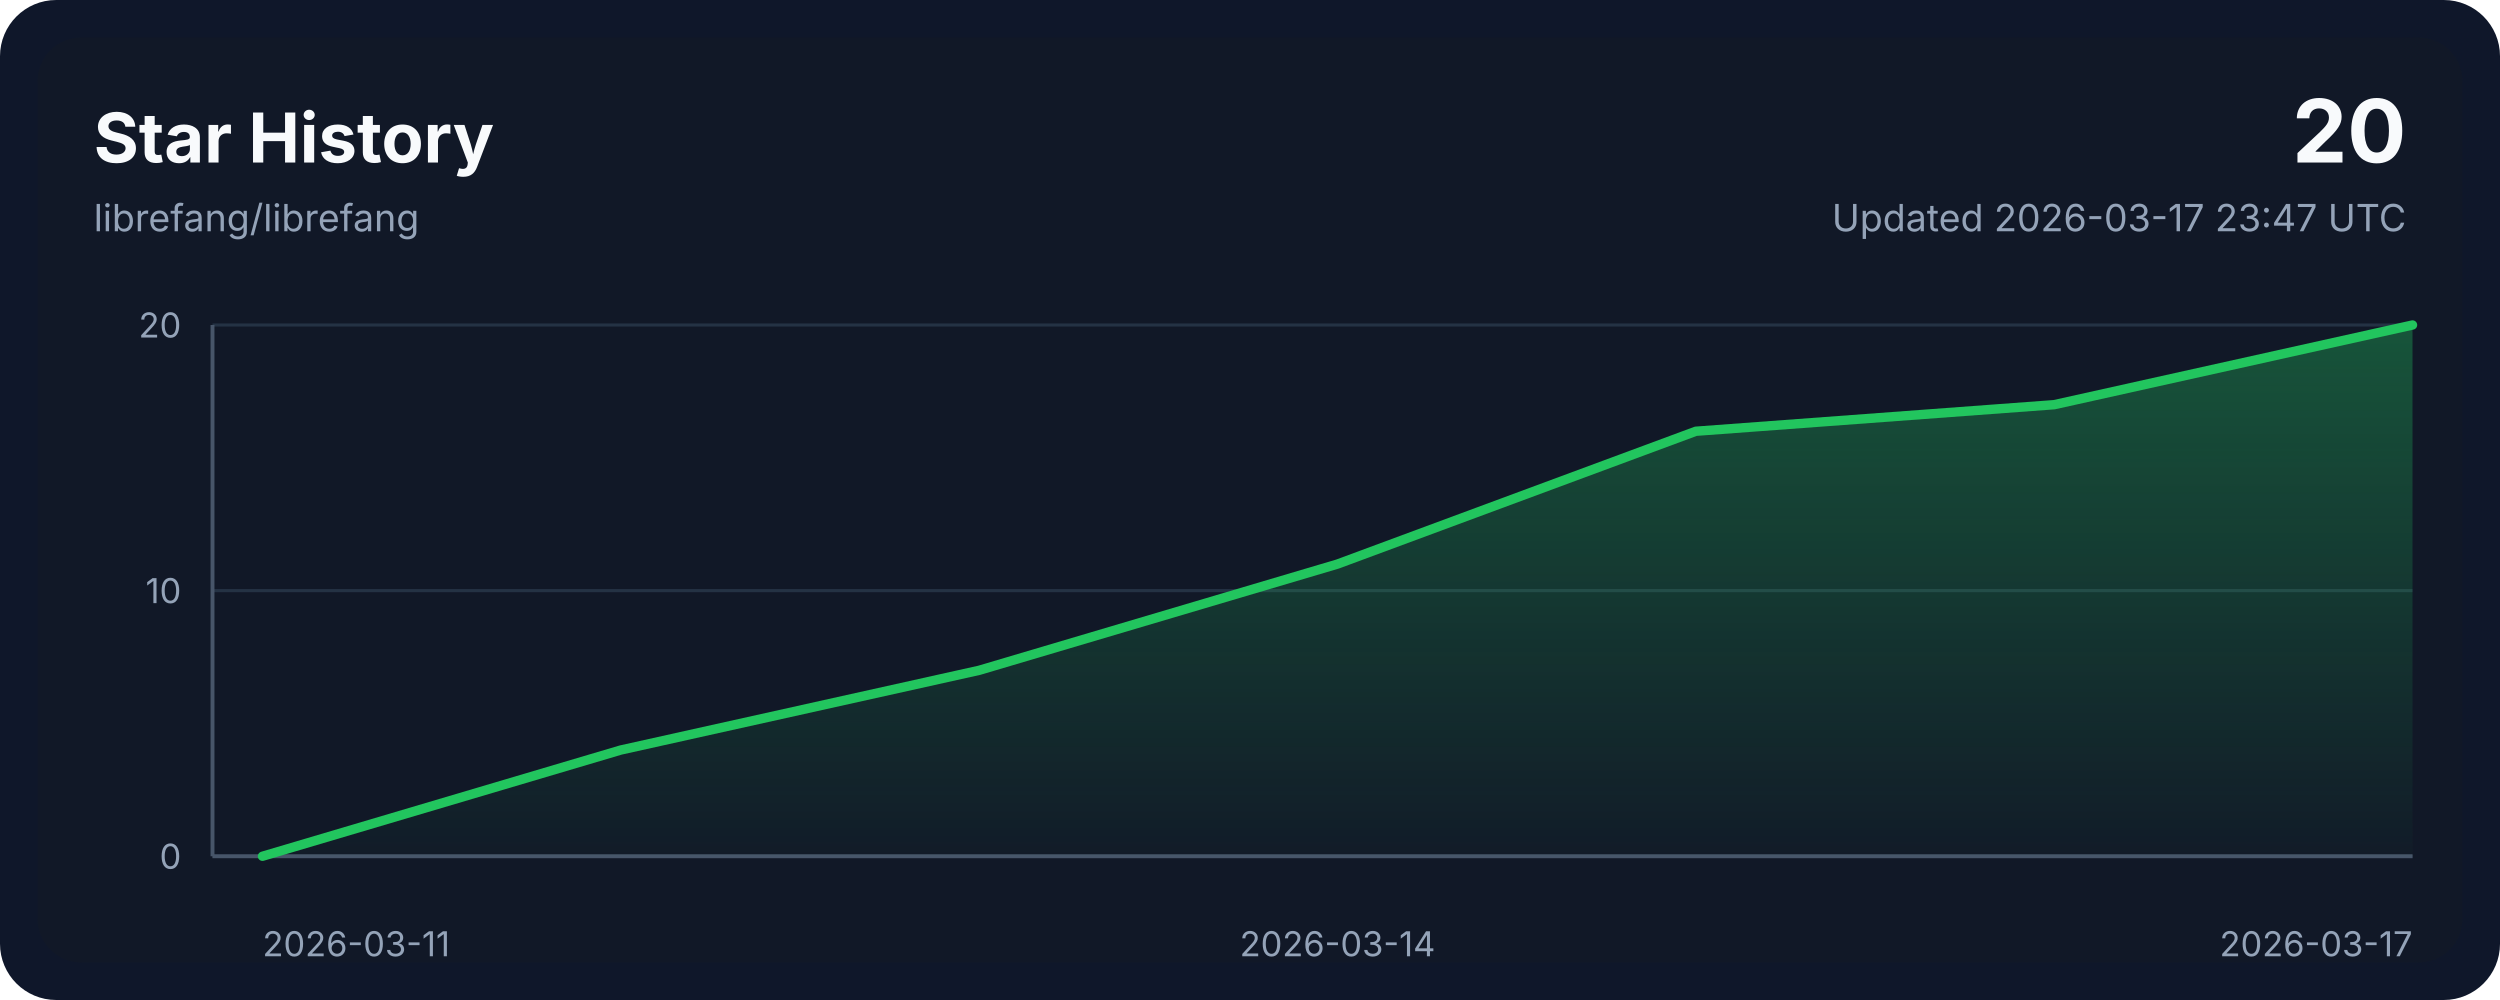
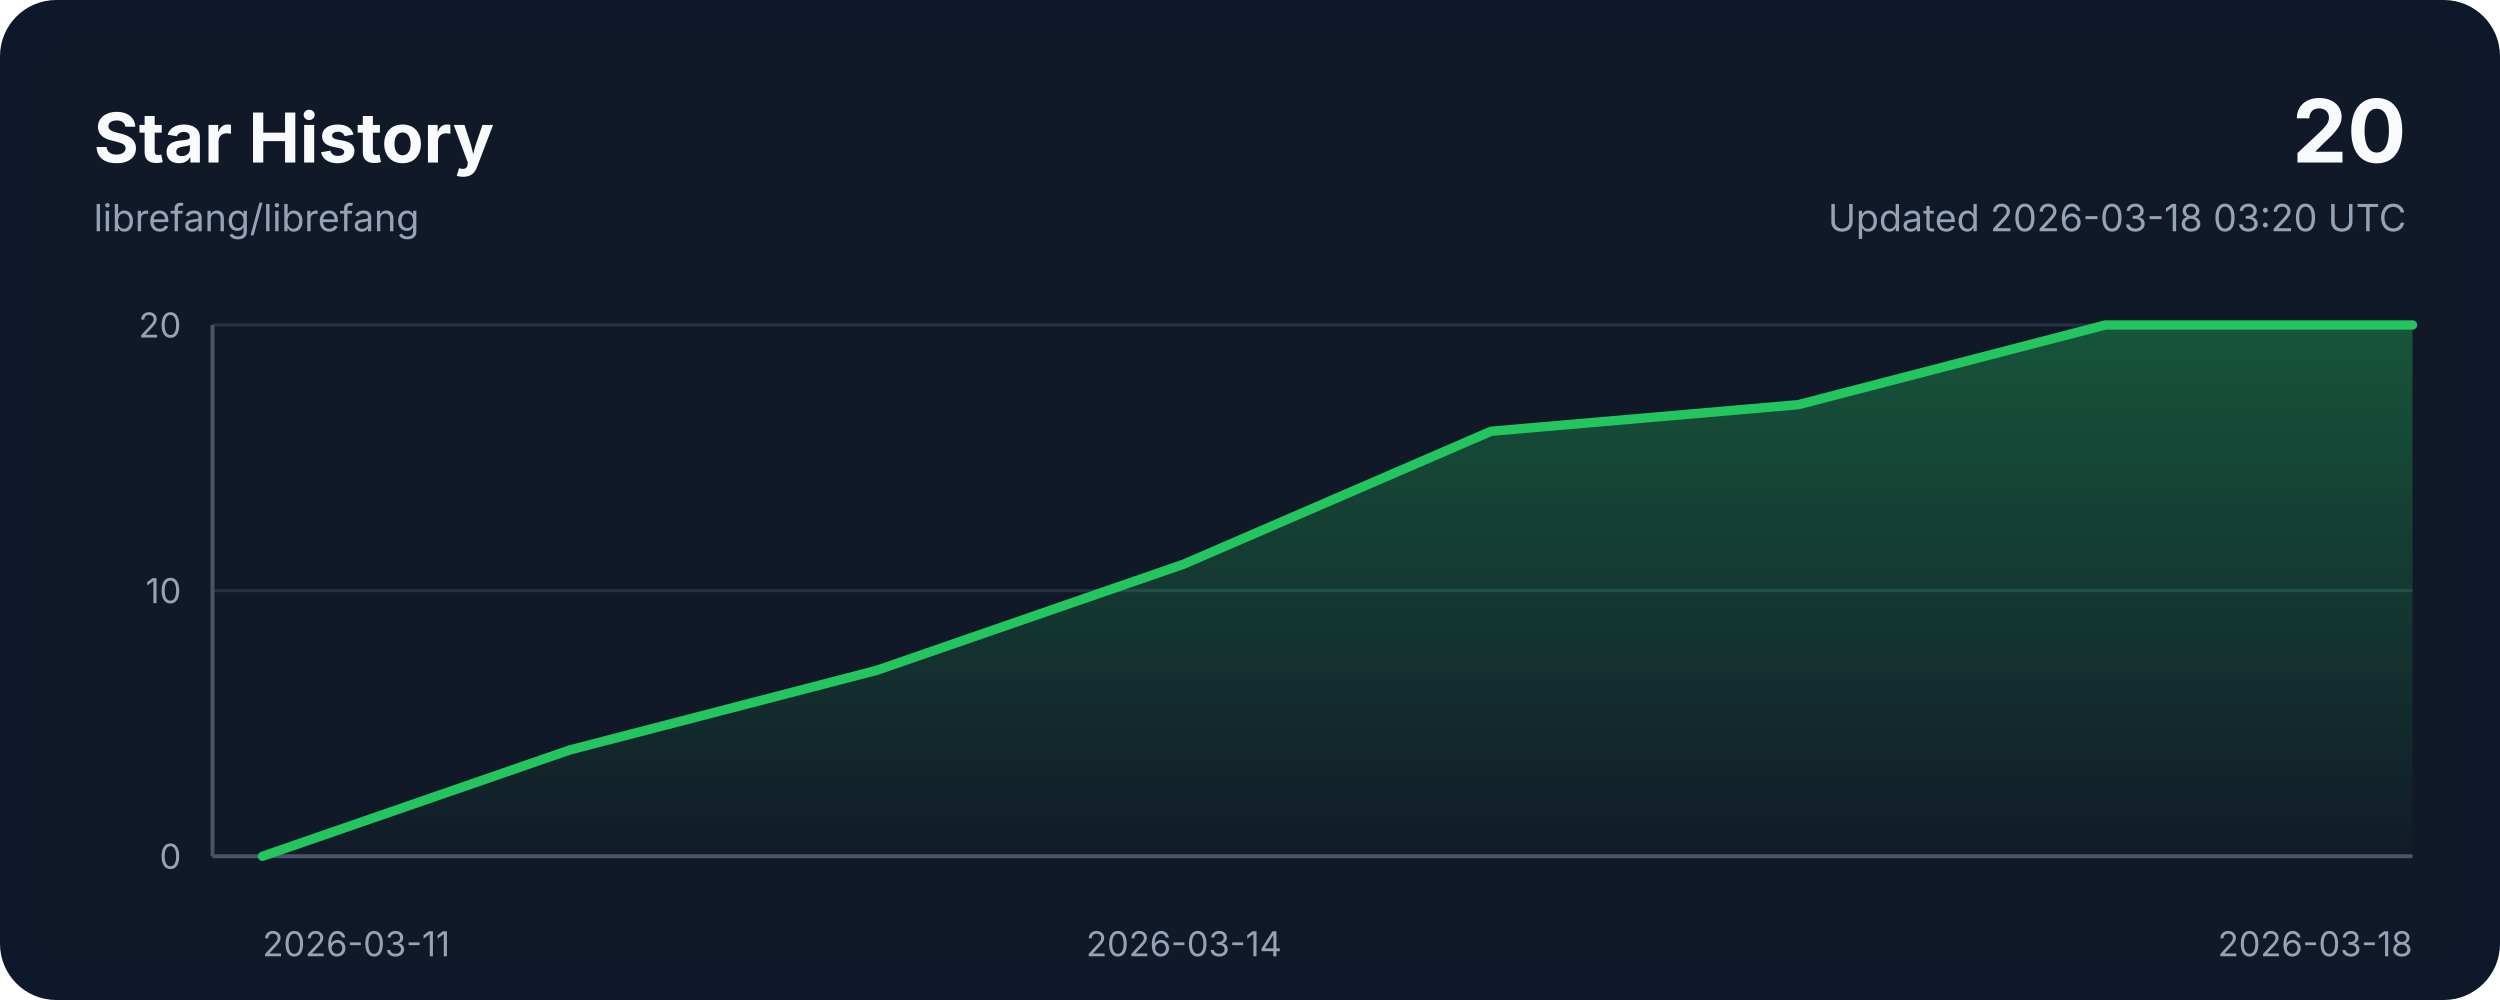
<svg xmlns="http://www.w3.org/2000/svg" width="800" height="320" viewBox="0 0 800 320" role="img" aria-labelledby="title desc">
  <style>
    .bg { fill: #0f172a; }
    .panel { fill: #111827; }
    .grid { stroke: #243244; stroke-width: 1; }
    .axis { stroke: #475569; stroke-width: 1.25; }
    .line { fill: none; stroke: #22c55e; stroke-width: 3; stroke-linecap: round; stroke-linejoin: round; }
    .area { fill: url(#areaGradient); }
    .title { font: 700 22px ui-sans-serif, system-ui, -apple-system, sans-serif; fill: #f8fafc; }
    .subtitle { font: 400 12px ui-sans-serif, system-ui, -apple-system, sans-serif; fill: #94a3b8; }
    .axis-label { font: 400 11px ui-sans-serif, system-ui, -apple-system, sans-serif; fill: #94a3b8; }
    .value { font: 700 28px ui-sans-serif, system-ui, -apple-system, sans-serif; fill: #f8fafc; }
  </style>
  <defs>
    <linearGradient id="areaGradient" x1="0" x2="0" y1="0" y2="1">
      <stop offset="0%" stop-color="#22c55e" stop-opacity="0.35" />
      <stop offset="100%" stop-color="#22c55e" stop-opacity="0.02" />
    </linearGradient>
  </defs>
  <rect width="800" height="320" rx="18" class="bg" />
  <rect x="12" y="12" width="776" height="296" rx="14" class="panel" />
  <text x="30" y="52" class="title">Star History</text>
  <text x="30" y="74" class="subtitle">librefang/librefang</text>
  <text x="770" y="52" class="value" text-anchor="end">20</text>
-   <text x="770" y="74" class="subtitle" text-anchor="end">Updated 2026-03-17 23:47 UTC</text>
+   <text x="770" y="74" class="subtitle" text-anchor="end">Updated 2026-03-18 03:20 UTC</text>
  <line x1="68" y1="274.00" x2="772" y2="274.00" class="grid" />
  <line x1="68" y1="189.00" x2="772" y2="189.00" class="grid" />
  <line x1="68" y1="104.00" x2="772" y2="104.00" class="grid" />
  <line x1="68" y1="274" x2="772" y2="274" class="axis" />
  <line x1="68" y1="104" x2="68" y2="274" class="axis" />
-   <path d="M 84,274 L 84.00,274.00 L 198.67,240.00 L 313.33,214.50 L 428.00,180.50 L 542.67,138.00 L 657.33,129.50 L 772.00,104.00 L 772,274 Z" class="area" />
-   <polyline points="84.00,274.00 198.67,240.00 313.33,214.50 428.00,180.50 542.67,138.00 657.33,129.50 772.00,104.00" class="line" />
+   <path d="M 84,274 L 84.00,274.00 L 182.29,240.00 L 280.57,214.50 L 378.86,180.50 L 477.14,138.00 L 575.43,129.50 L 673.71,104.00 L 772.00,104.00 L 772,274 Z" class="area" />
+   <polyline points="84.00,274.00 182.29,240.00 280.57,214.50 378.86,180.50 477.14,138.00 575.43,129.50 673.71,104.00 772.00,104.00" class="line" />
  <text x="84.00" y="306" class="axis-label" text-anchor="start">2026-03-11</text>
-   <text x="428.00" y="306" class="axis-label" text-anchor="middle">2026-03-14</text>
-   <text x="772.00" y="306" class="axis-label" text-anchor="end">2026-03-17</text>
+   <text x="378.86" y="306" class="axis-label" text-anchor="middle">2026-03-14</text>
+   <text x="772.00" y="306" class="axis-label" text-anchor="end">2026-03-18</text>
  <text x="58" y="278.00" class="axis-label" text-anchor="end">0</text>
  <text x="58" y="193.00" class="axis-label" text-anchor="end">10</text>
  <text x="58" y="108.00" class="axis-label" text-anchor="end">20</text>
</svg>
